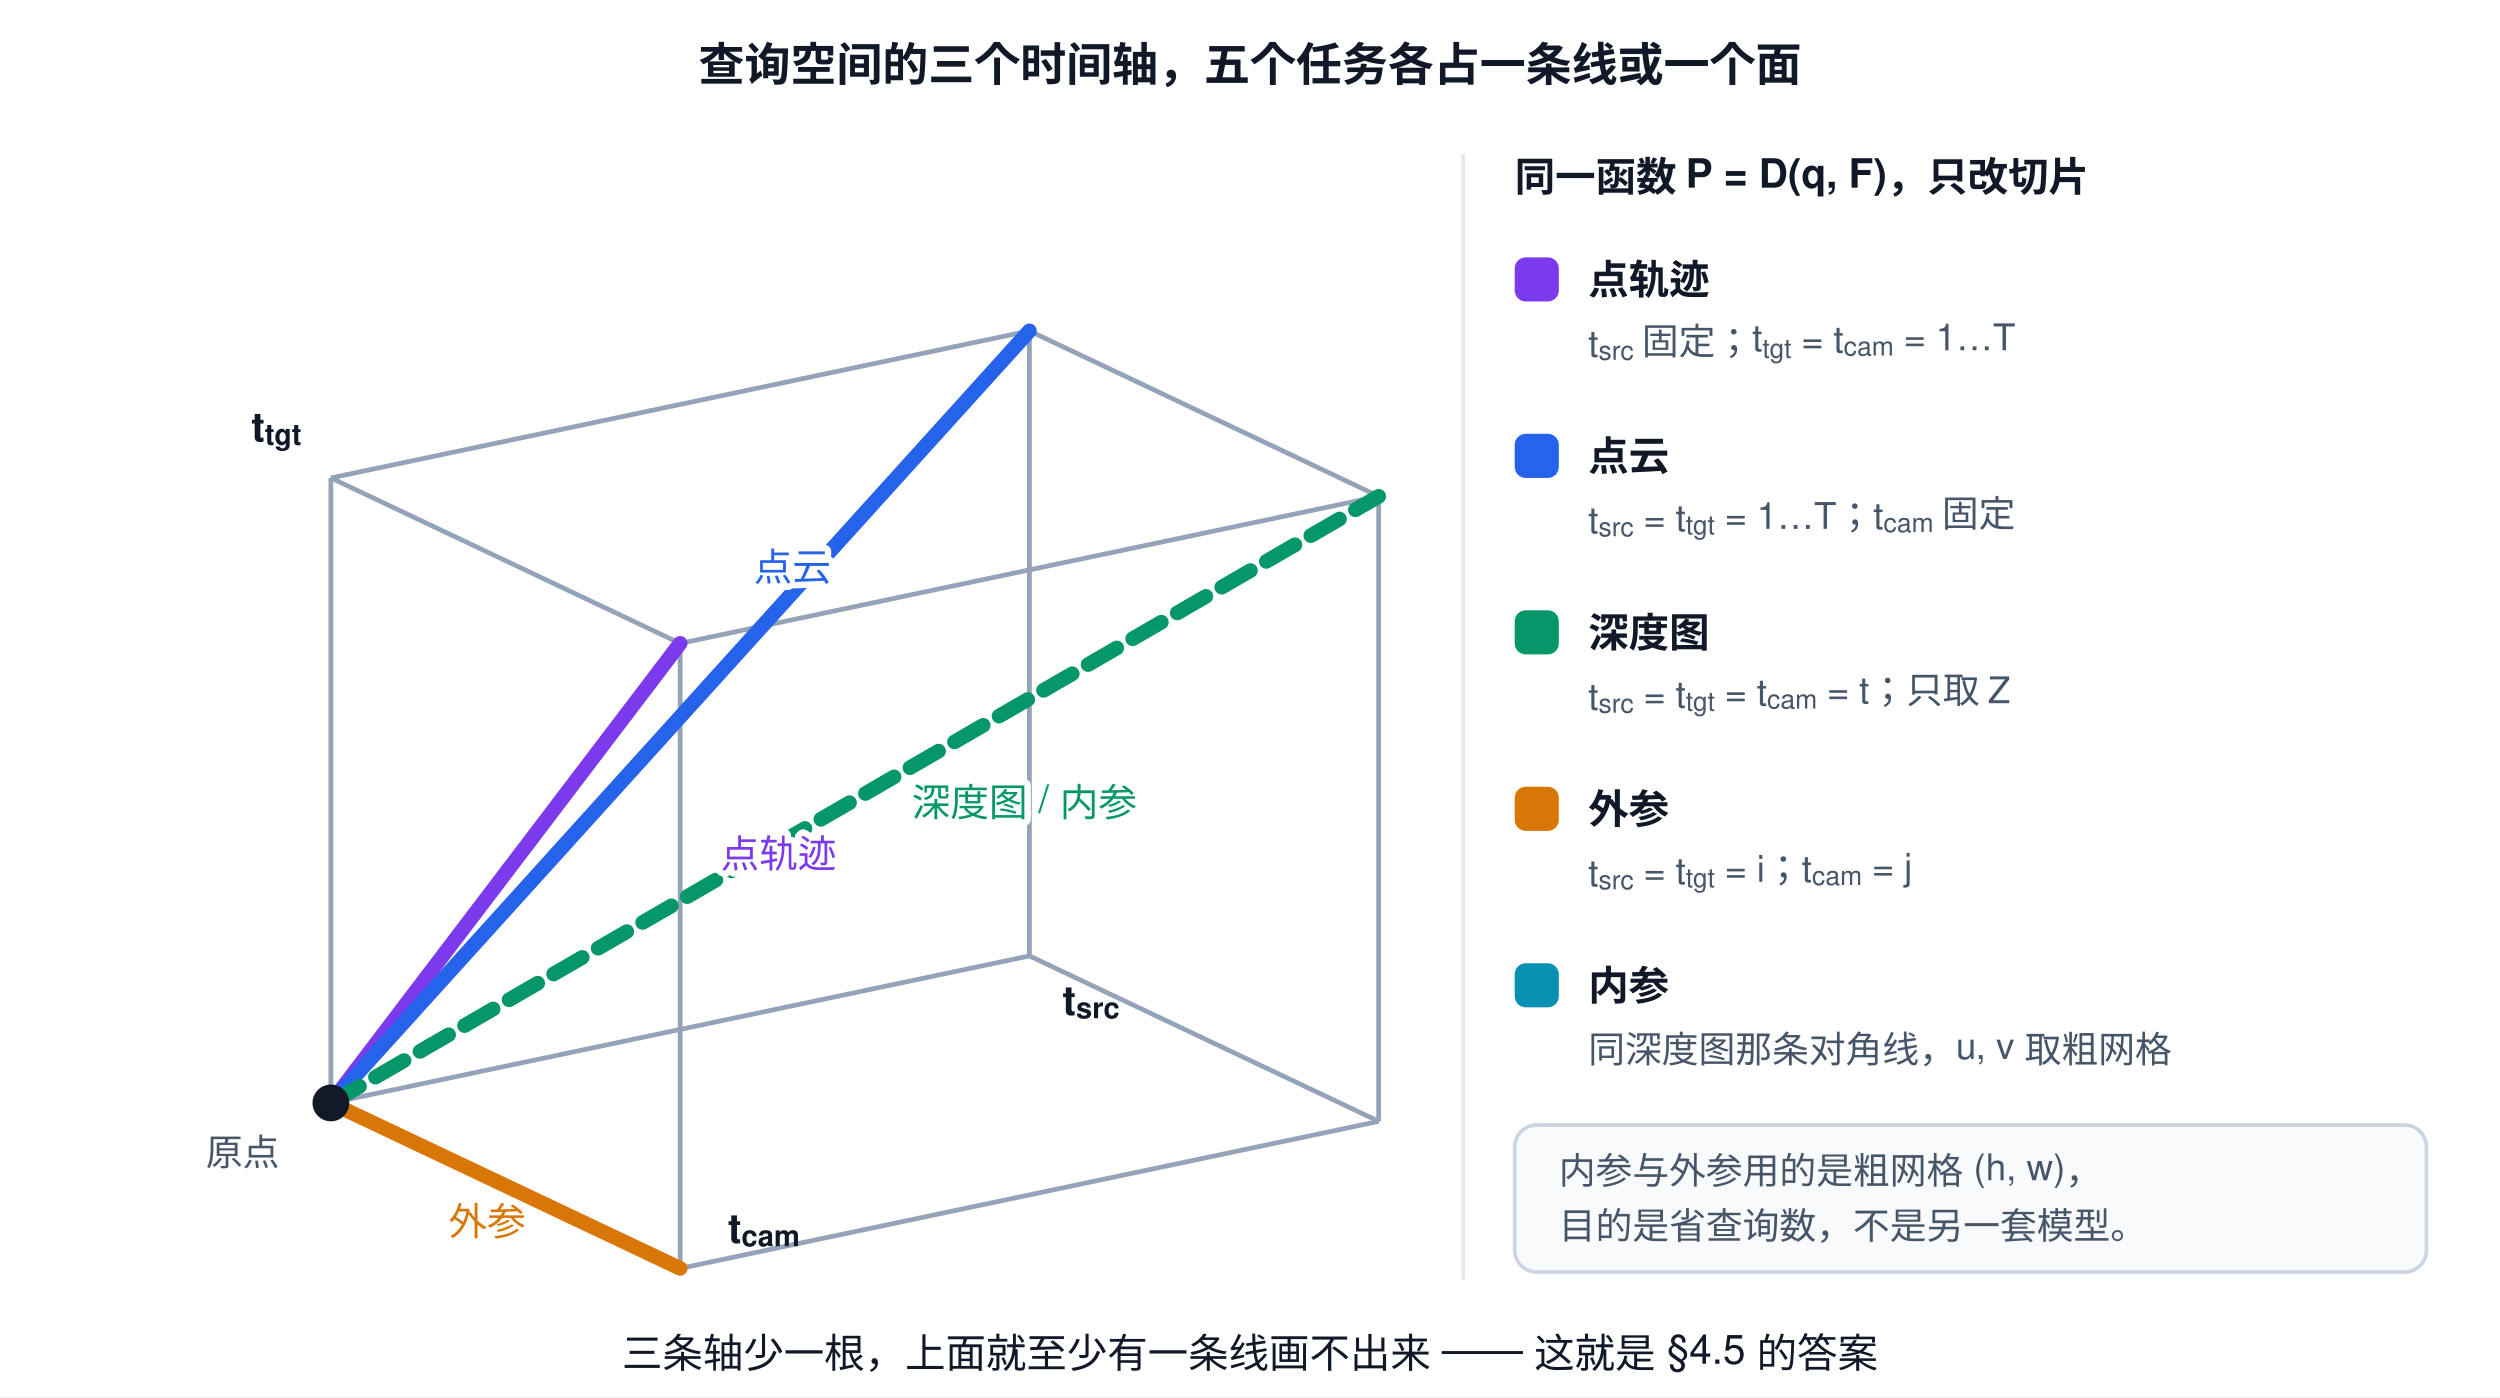
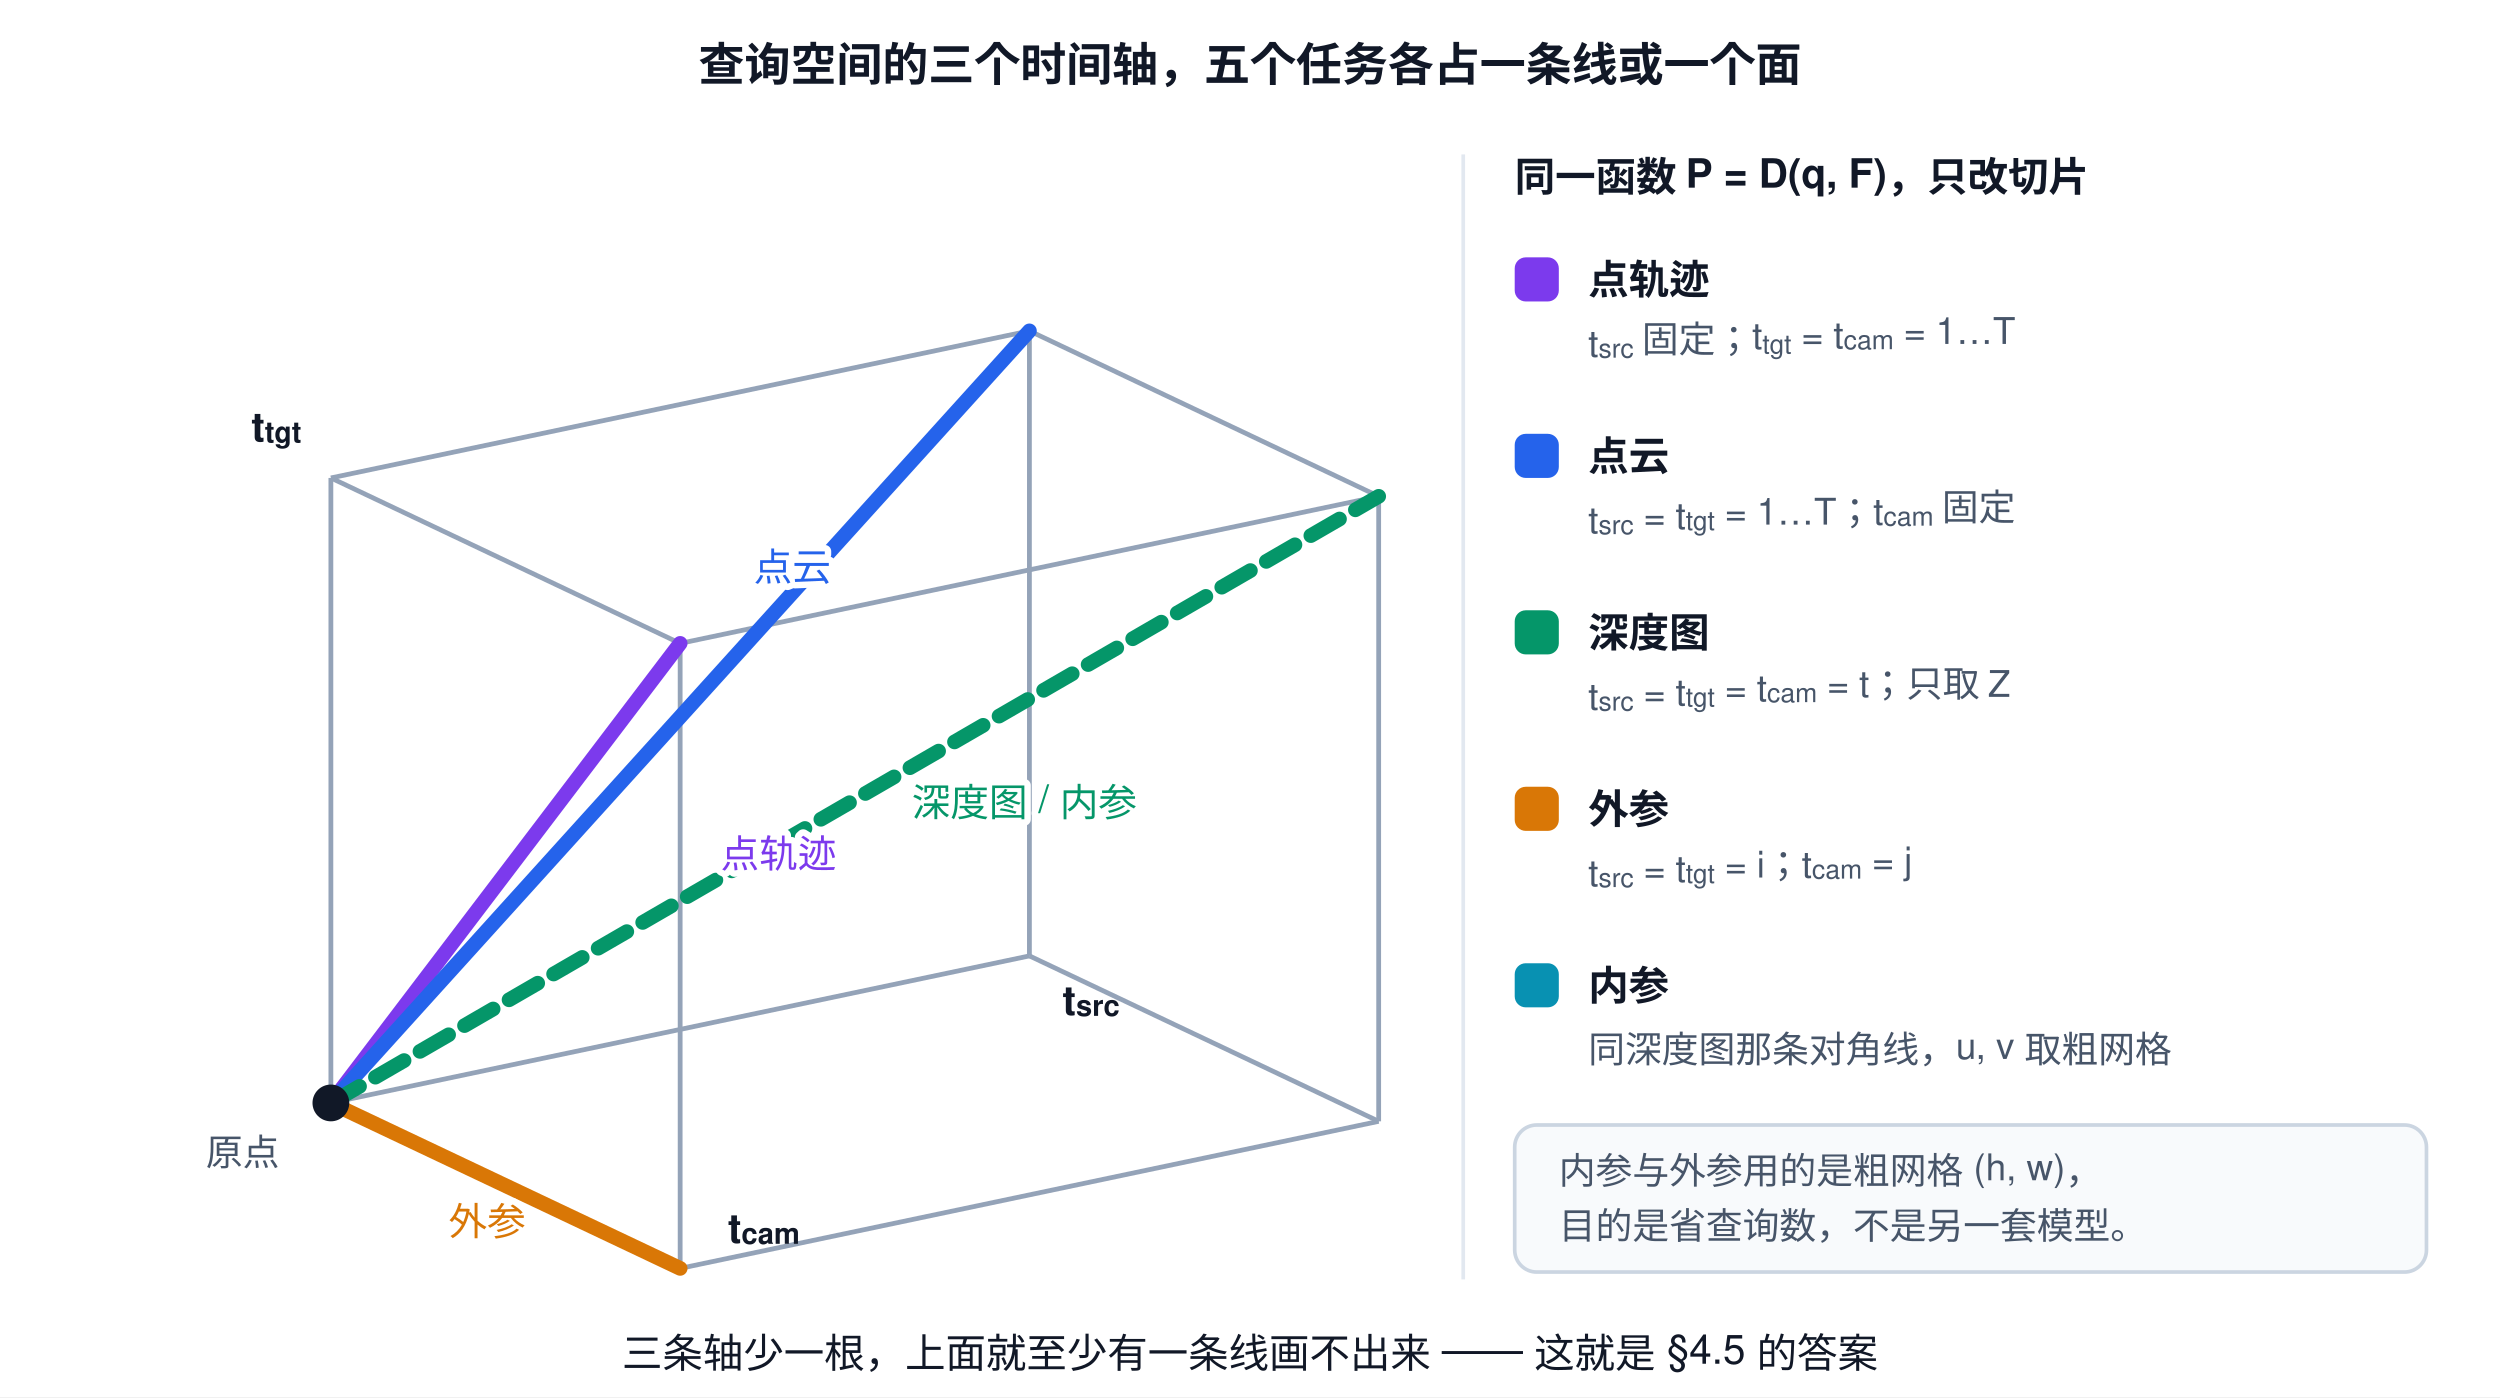
<svg xmlns="http://www.w3.org/2000/svg" viewBox="0 0 680 380" width="680" height="380" role="img" font-family="PingFang SC, -apple-system, 'Segoe UI', Helvetica, Arial, sans-serif">
  <rect x="0" y="0" width="680" height="380" fill="#ffffff" />
  <text x="340" y="22" font-size="12.5" font-weight="700" text-anchor="middle" fill="#111827">查询空间的三个时间轴，五个任务各占一条线或一个面</text>
  <g stroke="#94a3b8" stroke-width="1.3" fill="none">
    <line x1="90" y1="300" x2="280" y2="260" />
    <line x1="90" y1="300" x2="90" y2="130" />
    <line x1="90" y1="300" x2="185" y2="345" />
    <line x1="280" y1="260" x2="280" y2="90" />
    <line x1="280" y1="260" x2="375" y2="305" />
    <line x1="90" y1="130" x2="280" y2="90" />
    <line x1="90" y1="130" x2="185" y2="175" />
    <line x1="185" y1="345" x2="375" y2="305" />
    <line x1="185" y1="345" x2="185" y2="175" />
    <line x1="280" y1="90" x2="375" y2="135" />
    <line x1="375" y1="305" x2="375" y2="135" />
    <line x1="185" y1="175" x2="375" y2="135" />
  </g>
  <line x1="90" y1="300" x2="185" y2="175" stroke="#7c3aed" stroke-width="4" stroke-linecap="round" />
  <line x1="90" y1="300" x2="185" y2="345" stroke="#d97706" stroke-width="4" stroke-linecap="round" />
  <line x1="90" y1="300" x2="280" y2="90" stroke="#2563eb" stroke-width="4" stroke-linecap="round" />
  <line x1="90" y1="300" x2="375" y2="135" stroke="#059669" stroke-width="4" stroke-linecap="round" stroke-dasharray="9 5" />
  <circle cx="90" cy="300" r="5" fill="#111827" />
  <text x="76" y="317" font-size="10" text-anchor="end" fill="#475569">原点</text>
-   <text x="289" y="276" font-size="11" font-weight="700" fill="#111827">t<tspan baseline-shift="sub" dy="-0.08em" font-size="0.72em">src</tspan>
+   <text x="289" y="276" font-size="11" font-weight="700" fill="#111827">t<tspan baseline-shift="sub" dy="-0.16em" font-size="0.72em">src</tspan>
  </text>
-   <text x="82" y="120" font-size="11" font-weight="700" text-anchor="end" fill="#111827">t<tspan baseline-shift="sub" dy="-0.08em" font-size="0.72em">tgt</tspan>
+   <text x="82" y="120" font-size="11" font-weight="700" text-anchor="end" fill="#111827">t<tspan baseline-shift="sub" dy="-0.16em" font-size="0.72em">tgt</tspan>
  </text>
-   <text x="198" y="338" font-size="11" font-weight="700" fill="#111827">t<tspan baseline-shift="sub" dy="-0.08em" font-size="0.72em">cam</tspan>
+   <text x="198" y="338" font-size="11" font-weight="700" fill="#111827">t<tspan baseline-shift="sub" dy="-0.16em" font-size="0.72em">cam</tspan>
  </text>
  <g font-size="10.5" stroke="#ffffff" stroke-width="3.5" paint-order="stroke" stroke-linejoin="round">
    <text x="205" y="158" fill="#2563eb">点云</text>
    <text x="196" y="236" fill="#7c3aed">点轨迹</text>
    <text x="248" y="222" fill="#059669">深度图 / 内参</text>
    <text x="122" y="336" fill="#d97706">外参</text>
  </g>
  <line x1="398" y1="42" x2="398" y2="348" stroke="#e2e8f0" stroke-width="1" />
  <text x="412" y="52" font-size="11" font-weight="700" fill="#111827">同一函数 P = D(q, F)，只改切片</text>
  <rect x="412" y="70" width="12" height="12" rx="3" fill="#7c3aed" />
  <text x="432" y="80" font-size="11" font-weight="700" fill="#111827">点轨迹</text>
-   <text x="432" y="97" font-size="10" fill="#475569">t<tspan baseline-shift="sub" dy="-0.08em" font-size="0.72em">src</tspan> 固定；t<tspan baseline-shift="sub" dy="-0.08em" font-size="0.72em">tgt</tspan> = t<tspan baseline-shift="sub" dy="-0.08em" font-size="0.72em">cam</tspan> = 1…T</text>
+   <text x="432" y="97" font-size="10" fill="#475569">t<tspan baseline-shift="sub" dy="-0.16em" font-size="0.72em">src</tspan> 固定；t<tspan baseline-shift="sub" dy="-0.16em" font-size="0.72em">tgt</tspan> = t<tspan baseline-shift="sub" dy="-0.16em" font-size="0.72em">cam</tspan> = 1…T</text>
  <rect x="412" y="118" width="12" height="12" rx="3" fill="#2563eb" />
  <text x="432" y="128" font-size="11" font-weight="700" fill="#111827">点云</text>
-   <text x="432" y="145" font-size="10" fill="#475569">t<tspan baseline-shift="sub" dy="-0.08em" font-size="0.72em">src</tspan> = t<tspan baseline-shift="sub" dy="-0.08em" font-size="0.72em">tgt</tspan> = 1…T；t<tspan baseline-shift="sub" dy="-0.08em" font-size="0.72em">cam</tspan> 固定</text>
+   <text x="432" y="145" font-size="10" fill="#475569">t<tspan baseline-shift="sub" dy="-0.16em" font-size="0.72em">src</tspan> = t<tspan baseline-shift="sub" dy="-0.16em" font-size="0.72em">tgt</tspan> = 1…T；t<tspan baseline-shift="sub" dy="-0.16em" font-size="0.72em">cam</tspan> 固定</text>
  <rect x="412" y="166" width="12" height="12" rx="3" fill="#059669" />
  <text x="432" y="176" font-size="11" font-weight="700" fill="#111827">深度图</text>
-   <text x="432" y="193" font-size="10" fill="#475569">t<tspan baseline-shift="sub" dy="-0.08em" font-size="0.72em">src</tspan> = t<tspan baseline-shift="sub" dy="-0.08em" font-size="0.72em">tgt</tspan> = t<tspan baseline-shift="sub" dy="-0.08em" font-size="0.72em">cam</tspan> = t；只取 Z</text>
+   <text x="432" y="193" font-size="10" fill="#475569">t<tspan baseline-shift="sub" dy="-0.16em" font-size="0.72em">src</tspan> = t<tspan baseline-shift="sub" dy="-0.16em" font-size="0.72em">tgt</tspan> = t<tspan baseline-shift="sub" dy="-0.16em" font-size="0.72em">cam</tspan> = t；只取 Z</text>
  <rect x="412" y="214" width="12" height="12" rx="3" fill="#d97706" />
  <text x="432" y="224" font-size="11" font-weight="700" fill="#111827">外参</text>
-   <text x="432" y="241" font-size="10" fill="#475569">t<tspan baseline-shift="sub" dy="-0.08em" font-size="0.72em">src</tspan> = t<tspan baseline-shift="sub" dy="-0.08em" font-size="0.72em">tgt</tspan> = i；t<tspan baseline-shift="sub" dy="-0.08em" font-size="0.72em">cam</tspan> = j</text>
+   <text x="432" y="241" font-size="10" fill="#475569">t<tspan baseline-shift="sub" dy="-0.16em" font-size="0.72em">src</tspan> = t<tspan baseline-shift="sub" dy="-0.16em" font-size="0.72em">tgt</tspan> = i；t<tspan baseline-shift="sub" dy="-0.16em" font-size="0.72em">cam</tspan> = j</text>
  <rect x="412" y="262" width="12" height="12" rx="3" fill="#0891b2" />
  <text x="432" y="272" font-size="11" font-weight="700" fill="#111827">内参</text>
  <text x="432" y="289" font-size="10" fill="#475569">同深度图那条对角线，u, v 取粗网格</text>
  <rect x="412" y="306" width="248" height="40" rx="6" fill="#f8fafc" stroke="#cbd5e1" stroke-width="1" />
  <text x="424" y="322" font-size="10" fill="#475569">内参与外参用的是粗网格 (h, w)，</text>
  <text x="424" y="337" font-size="10" fill="#475569">目的是省查询数，不是另一套模型。</text>
  <text x="340" y="372" font-size="11" text-anchor="middle" fill="#111827">三条轴少一根，上面就至少有一条线画不出来 —— 这就是 §4.5 的答案</text>
</svg>
